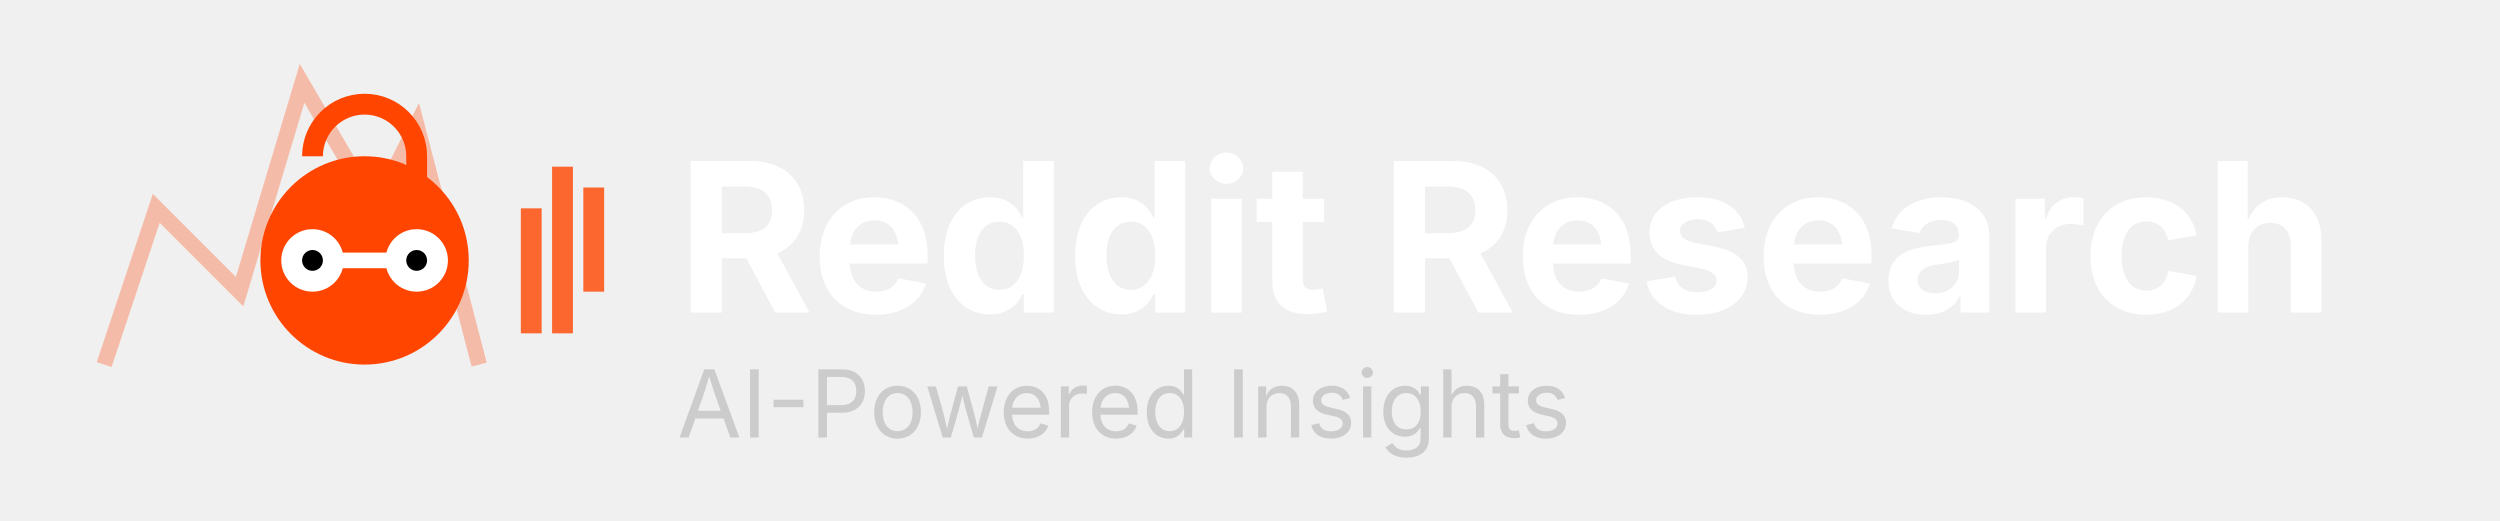
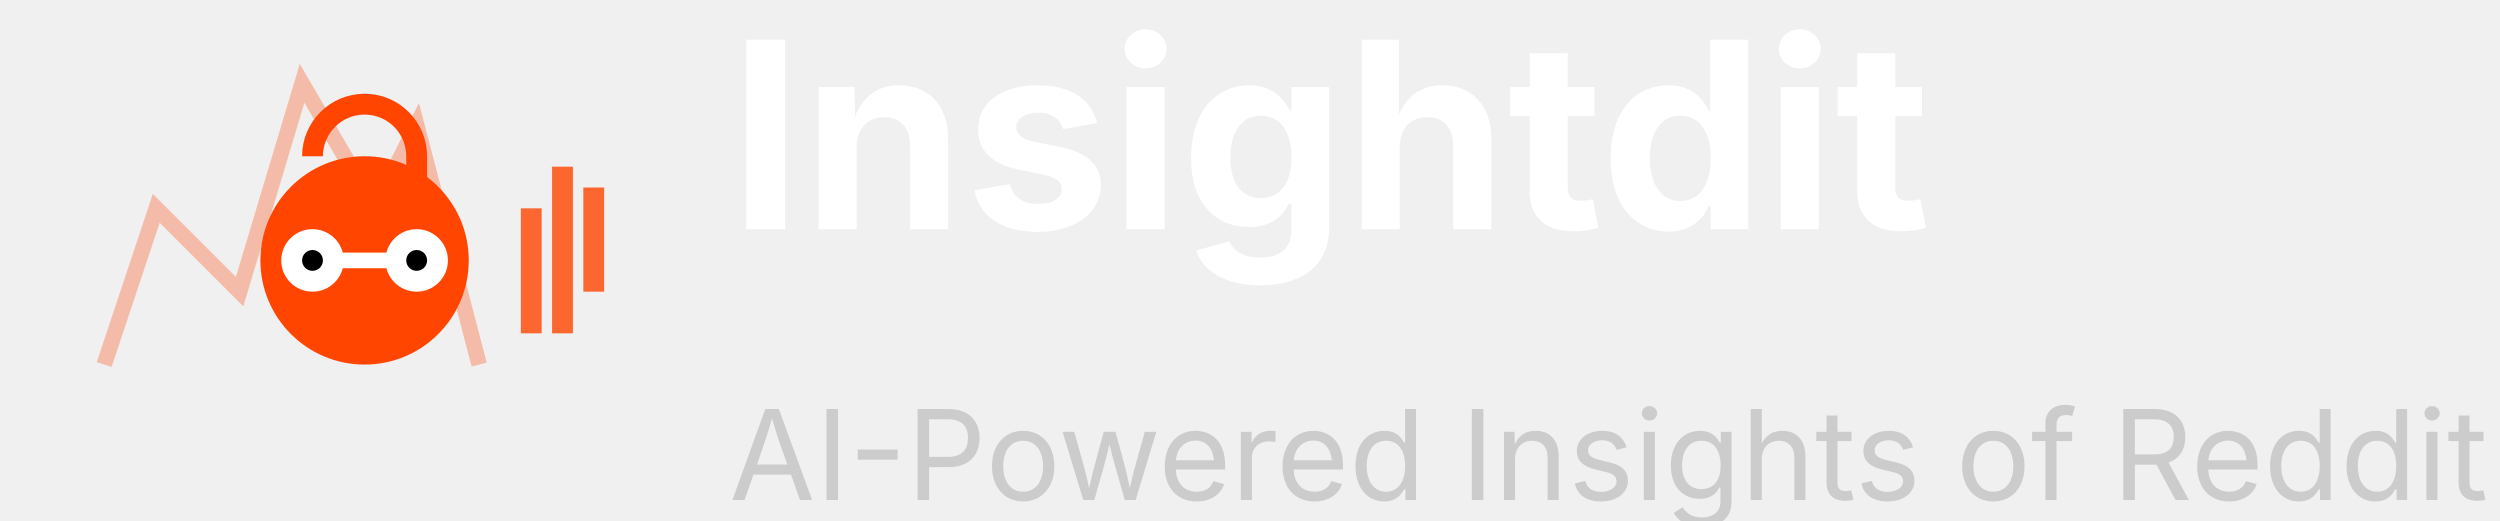
<svg xmlns="http://www.w3.org/2000/svg" width="240" height="50" viewBox="0 0 240 50" fill="none">
  <path d="M10 35l5-15l8 8l6-20l7 12l4-8l6 23" stroke="#FF4500" stroke-width="1.5" stroke-opacity="0.3" fill="none" />
  <g transform="translate(15, 10)">
    <path d="M15 5c0-2.76 2.24-5 5-5s5 2.24 5 5v5" stroke="#FF4500" stroke-width="2" />
    <circle cx="20" cy="15" r="10" fill="#FF4500" />
    <path d="M13 15h14" stroke="#FFFFFF" stroke-width="1.5" />
    <circle cx="15" cy="15" r="3" fill="#FFFFFF" />
    <circle cx="25" cy="15" r="3" fill="#FFFFFF" />
    <circle cx="15" cy="15" r="1" fill="#000000" />
    <circle cx="25" cy="15" r="1" fill="#000000" />
  </g>
  <g transform="translate(50, 12)">
    <rect x="0" y="8" width="2" height="12" fill="#FF4500" opacity="0.8" />
    <rect x="3" y="4" width="2" height="16" fill="#FF4500" opacity="0.8" />
    <rect x="6" y="6" width="2" height="10" fill="#FF4500" opacity="0.8" />
  </g>
-   <text x="65" y="30" font-family="system-ui, -apple-system, sans-serif" font-size="20" font-weight="bold" fill="#FFFFFF">
-     Reddit Research
+   <text x="70" y="22" font-family="system-ui, -apple-system, sans-serif" font-size="25" font-weight="bold" fill="#FFFFFF">
+     Insightdit
  </text>
-   <text x="65" y="42" font-family="system-ui, -apple-system, sans-serif" font-size="9" fill="#CCCCCC">
-     AI-Powered Insights
+   <text x="70" y="48" font-family="system-ui, -apple-system, sans-serif" font-size="12" fill="#CCCCCC">
+     AI-Powered Insights of Reddit
  </text>
</svg>
